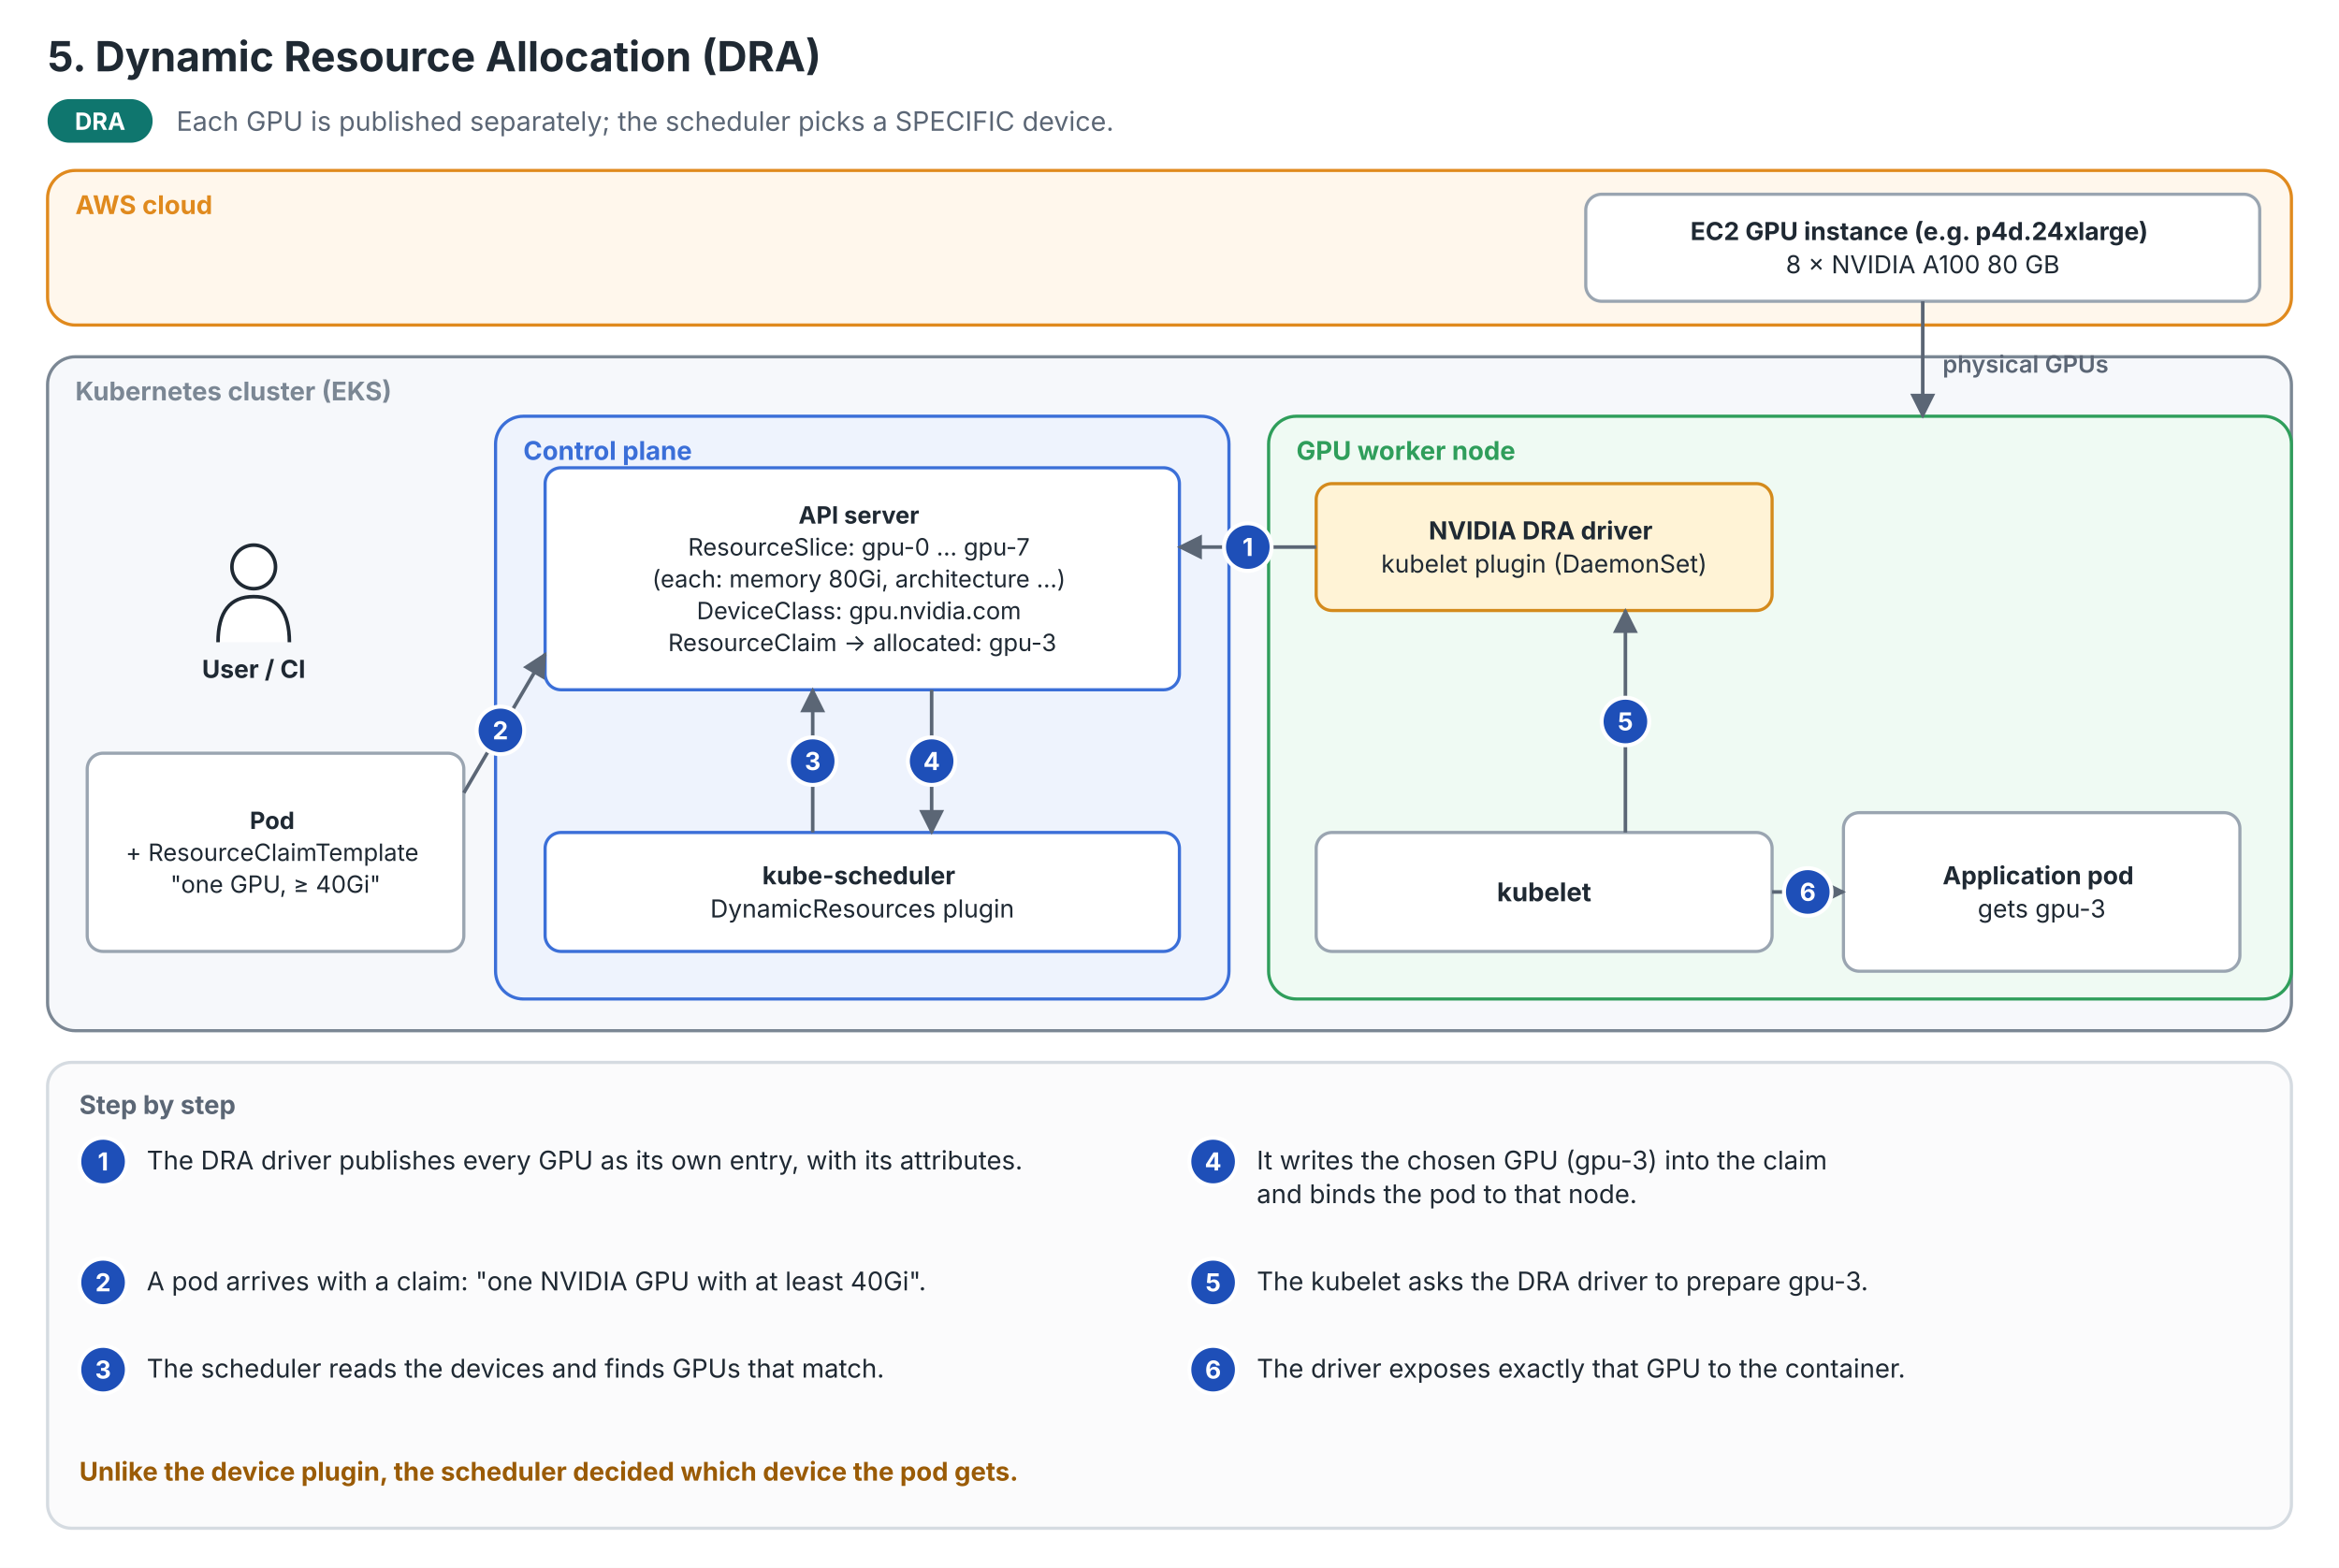
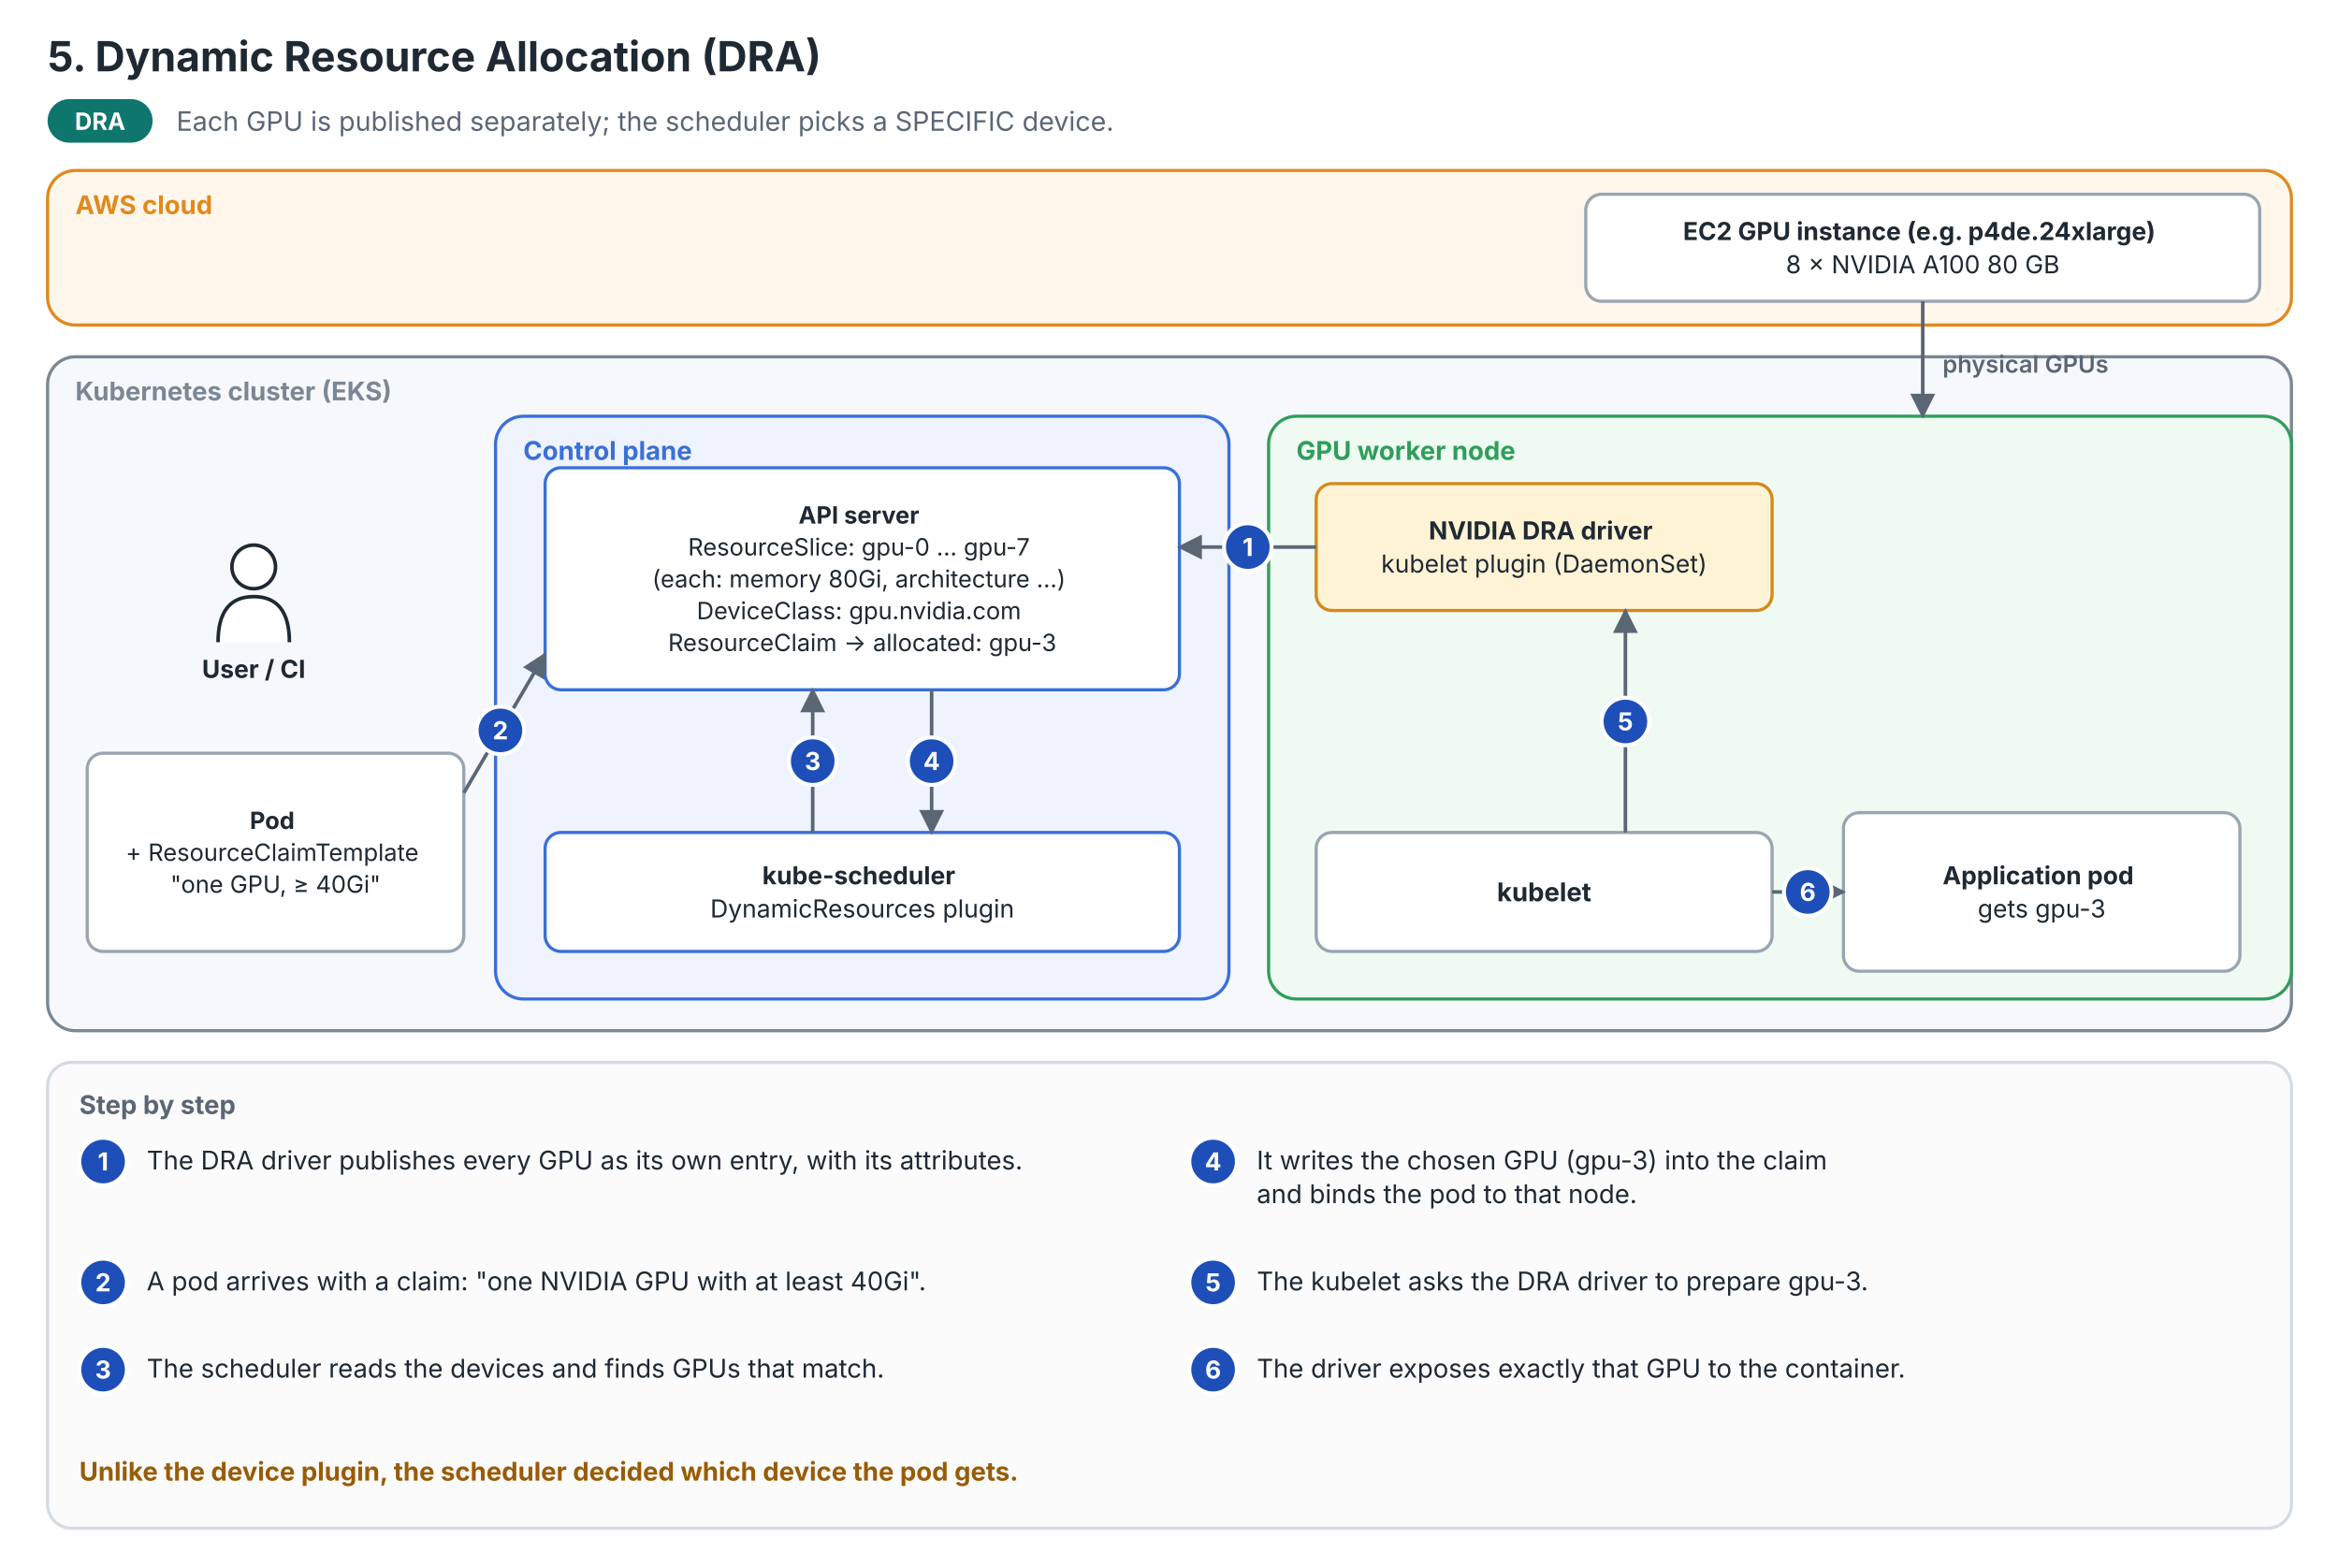
<svg xmlns="http://www.w3.org/2000/svg" viewBox="0 0 1180 791" width="1180" height="791" style="color-scheme: light">
  <rect width="100%" height="100%" fill="#ffffff" />
  <defs>
    <marker id="ar" viewBox="0 0 10 10" refX="9" refY="5" markerWidth="7" markerHeight="7" orient="auto-start-reverse">
      <path d="M0,0 L10,5 L0,10 z" fill="#5b6675" />
    </marker>
  </defs>
  <text x="24" y="36" font-family="Inter, Segoe UI, Helvetica, Arial, sans-serif" font-size="21" font-weight="700" fill="#1f2933" text-anchor="start">
    <tspan x="24" dy="0" font-weight="700" fill="#1f2933">5. Dynamic Resource Allocation (DRA)</tspan>
  </text>
  <rect x="24" y="50" width="53" height="22" rx="11" fill="#0f766e" />
  <text x="50.5" y="65.5" font-family="Inter, Segoe UI, Helvetica, Arial, sans-serif" font-size="12" font-weight="700" fill="#ffffff" text-anchor="middle">
    <tspan x="50.5" dy="0" font-weight="700" fill="#ffffff">DRA</tspan>
  </text>
  <text x="89" y="66" font-family="Inter, Segoe UI, Helvetica, Arial, sans-serif" font-size="13.5" font-weight="400" fill="#5b6675" text-anchor="start">
    <tspan x="89" dy="0" font-weight="400" fill="#5b6675">Each GPU is published separately; the scheduler picks a SPECIFIC device.</tspan>
  </text>
  <rect x="24" y="86" width="1132" height="78" rx="14" fill="#fff7ec" stroke="#e08a1e" stroke-width="1.6" />
  <text x="38" y="108" font-family="Inter, Segoe UI, Helvetica, Arial, sans-serif" font-size="13" font-weight="700" fill="#e08a1e" text-anchor="start">
    <tspan x="38" dy="0" font-weight="700" fill="#e08a1e">AWS cloud</tspan>
  </text>
  <rect x="800" y="98" width="340" height="54" rx="8" fill="#ffffff" stroke="#9aa5b1" stroke-width="1.6" />
  <text x="970.0" y="121.125" font-family="Inter, Segoe UI, Helvetica, Arial, sans-serif" font-size="12.5" font-weight="400" fill="#1f2933" text-anchor="middle">
-     <tspan x="970.0" dy="0" font-weight="700" fill="#1f2933">EC2 GPU instance (e.g. p4d.24xlarge)</tspan>
+     <tspan x="970.0" dy="0" font-weight="700" fill="#1f2933">EC2 GPU instance (e.g. p4de.24xlarge)</tspan>
    <tspan x="970.0" dy="16.75" font-weight="400" fill="#1f2933">8 × NVIDIA A100 80 GB</tspan>
  </text>
  <rect x="24" y="180" width="1132" height="340" rx="14" fill="#f6f8fb" stroke="#7b8794" stroke-width="1.6" />
  <text x="38" y="202" font-family="Inter, Segoe UI, Helvetica, Arial, sans-serif" font-size="13" font-weight="700" fill="#7b8794" text-anchor="start">
    <tspan x="38" dy="0" font-weight="700" fill="#7b8794">Kubernetes cluster (EKS)</tspan>
  </text>
  <rect x="250" y="210" width="370" height="294" rx="14" fill="#eef3fd" stroke="#3b6fd8" stroke-width="1.6" />
  <text x="264" y="232" font-family="Inter, Segoe UI, Helvetica, Arial, sans-serif" font-size="13" font-weight="700" fill="#3b6fd8" text-anchor="start">
    <tspan x="264" dy="0" font-weight="700" fill="#3b6fd8">Control plane</tspan>
  </text>
  <rect x="640" y="210" width="516" height="294" rx="14" fill="#effaf3" stroke="#2f9e5b" stroke-width="1.6" />
  <text x="654" y="232" font-family="Inter, Segoe UI, Helvetica, Arial, sans-serif" font-size="13" font-weight="700" fill="#2f9e5b" text-anchor="start">
    <tspan x="654" dy="0" font-weight="700" fill="#2f9e5b">GPU worker node</tspan>
  </text>
  <path d="M970,152 L970,210" stroke="#5b6675" stroke-width="1.8" fill="none" marker-end="url(#ar)" />
  <text x="980" y="188" font-family="Inter, Segoe UI, Helvetica, Arial, sans-serif" font-size="12" font-weight="600" fill="#5b6675" text-anchor="start">
    <tspan x="980" dy="0" font-weight="600" fill="#5b6675">physical GPUs</tspan>
  </text>
  <rect x="275" y="236" width="320" height="112" rx="8" fill="#ffffff" stroke="#3b6fd8" stroke-width="1.6" />
  <text x="435.0" y="264.16" font-family="Inter, Segoe UI, Helvetica, Arial, sans-serif" font-size="12" font-weight="400" fill="#1f2933" text-anchor="middle">
    <tspan x="435.0" dy="0" font-weight="700" fill="#1f2933">API server</tspan>
    <tspan x="435.0" dy="16.08" font-weight="400" fill="#1f2933">ResourceSlice: gpu-0 … gpu-7</tspan>
    <tspan x="435.0" dy="16.08" font-weight="400" fill="#1f2933">(each: memory 80Gi, architecture …)</tspan>
    <tspan x="435.0" dy="16.08" font-weight="400" fill="#1f2933">DeviceClass: gpu.nvidia.com</tspan>
    <tspan x="435.0" dy="16.08" font-weight="400" fill="#1f2933">ResourceClaim → allocated: gpu-3</tspan>
  </text>
  <rect x="275" y="420" width="320" height="60" rx="8" fill="#ffffff" stroke="#3b6fd8" stroke-width="1.6" />
  <text x="435.0" y="446.125" font-family="Inter, Segoe UI, Helvetica, Arial, sans-serif" font-size="12.5" font-weight="400" fill="#1f2933" text-anchor="middle">
    <tspan x="435.0" dy="0" font-weight="700" fill="#1f2933">kube-scheduler</tspan>
    <tspan x="435.0" dy="16.75" font-weight="400" fill="#1f2933">DynamicResources plugin</tspan>
  </text>
  <circle cx="128" cy="286" r="11" fill="#ffffff" stroke="#1f2933" stroke-width="1.8" />
  <path d="M110,324 Q110,301 128,301 Q146,301 146,324" fill="#ffffff" stroke="#1f2933" stroke-width="1.8" />
  <text x="128" y="342" font-family="Inter, Segoe UI, Helvetica, Arial, sans-serif" font-size="12.5" font-weight="700" fill="#1f2933" text-anchor="middle">
    <tspan x="128" dy="0" font-weight="700" fill="#1f2933">User / CI</tspan>
  </text>
  <rect x="44" y="380" width="190" height="100" rx="8" fill="#ffffff" stroke="#9aa5b1" stroke-width="1.6" />
  <text x="139.0" y="418.24" font-family="Inter, Segoe UI, Helvetica, Arial, sans-serif" font-size="12" font-weight="400" fill="#1f2933" text-anchor="middle">
    <tspan x="139.0" dy="0" font-weight="700" fill="#1f2933">Pod</tspan>
    <tspan x="139.0" dy="16.08" font-weight="400" fill="#1f2933">+ ResourceClaimTemplate</tspan>
    <tspan x="139.0" dy="16.08" font-weight="400" fill="#1f2933">"one GPU, ≥ 40Gi"</tspan>
  </text>
  <rect x="664" y="244" width="230" height="64" rx="8" fill="#fff3d6" stroke="#d48a1c" stroke-width="1.6" />
  <text x="779.0" y="272.125" font-family="Inter, Segoe UI, Helvetica, Arial, sans-serif" font-size="12.5" font-weight="400" fill="#1f2933" text-anchor="middle">
    <tspan x="779.0" dy="0" font-weight="700" fill="#1f2933">NVIDIA DRA driver</tspan>
    <tspan x="779.0" dy="16.75" font-weight="400" fill="#1f2933">kubelet plugin (DaemonSet)</tspan>
  </text>
  <rect x="664" y="420" width="230" height="60" rx="8" fill="#ffffff" stroke="#9aa5b1" stroke-width="1.6" />
  <text x="779.0" y="454.68" font-family="Inter, Segoe UI, Helvetica, Arial, sans-serif" font-size="13" font-weight="400" fill="#1f2933" text-anchor="middle">
    <tspan x="779.0" dy="0" font-weight="700" fill="#1f2933">kubelet</tspan>
  </text>
  <rect x="930" y="410" width="200" height="80" rx="8" fill="#ffffff" stroke="#9aa5b1" stroke-width="1.6" />
  <text x="1030.0" y="446.125" font-family="Inter, Segoe UI, Helvetica, Arial, sans-serif" font-size="12.5" font-weight="400" fill="#1f2933" text-anchor="middle">
    <tspan x="1030.0" dy="0" font-weight="700" fill="#1f2933">Application pod</tspan>
    <tspan x="1030.0" dy="16.75" font-weight="400" fill="#1f2933">gets gpu-3</tspan>
  </text>
  <path d="M664,276 L595,276" stroke="#5b6675" stroke-width="1.8" fill="none" marker-end="url(#ar)" />
  <circle cx="629.5" cy="276.0" r="12" fill="#1e4fb8" stroke="#ffffff" stroke-width="2" />
  <text x="629.5" y="280.5" font-family="Inter, Segoe UI, Helvetica, Arial, sans-serif" font-size="12.5" font-weight="700" fill="#ffffff" text-anchor="middle">
    <tspan x="629.5" dy="0" font-weight="700" fill="#ffffff">1</tspan>
  </text>
  <path d="M234,400 L275,330" stroke="#5b6675" stroke-width="1.8" fill="none" marker-end="url(#ar)" />
  <circle cx="252.45" cy="368.5" r="12" fill="#1e4fb8" stroke="#ffffff" stroke-width="2" />
  <text x="252.45" y="373.0" font-family="Inter, Segoe UI, Helvetica, Arial, sans-serif" font-size="12.5" font-weight="700" fill="#ffffff" text-anchor="middle">
    <tspan x="252.45" dy="0" font-weight="700" fill="#ffffff">2</tspan>
  </text>
  <path d="M410,420 L410,348" stroke="#5b6675" stroke-width="1.8" fill="none" marker-end="url(#ar)" />
  <circle cx="410.0" cy="384.0" r="12" fill="#1e4fb8" stroke="#ffffff" stroke-width="2" />
  <text x="410.0" y="388.5" font-family="Inter, Segoe UI, Helvetica, Arial, sans-serif" font-size="12.5" font-weight="700" fill="#ffffff" text-anchor="middle">
    <tspan x="410.0" dy="0" font-weight="700" fill="#ffffff">3</tspan>
  </text>
  <path d="M470,348 L470,420" stroke="#5b6675" stroke-width="1.8" fill="none" marker-end="url(#ar)" />
  <circle cx="470.0" cy="384.0" r="12" fill="#1e4fb8" stroke="#ffffff" stroke-width="2" />
  <text x="470.0" y="388.5" font-family="Inter, Segoe UI, Helvetica, Arial, sans-serif" font-size="12.5" font-weight="700" fill="#ffffff" text-anchor="middle">
    <tspan x="470.0" dy="0" font-weight="700" fill="#ffffff">4</tspan>
  </text>
  <path d="M820,420 L820,308" stroke="#5b6675" stroke-width="1.8" fill="none" marker-end="url(#ar)" />
  <circle cx="820.0" cy="364.0" r="12" fill="#1e4fb8" stroke="#ffffff" stroke-width="2" />
  <text x="820.0" y="368.5" font-family="Inter, Segoe UI, Helvetica, Arial, sans-serif" font-size="12.5" font-weight="700" fill="#ffffff" text-anchor="middle">
    <tspan x="820.0" dy="0" font-weight="700" fill="#ffffff">5</tspan>
  </text>
  <path d="M894,450 L930,450" stroke="#5b6675" stroke-width="1.8" fill="none" marker-end="url(#ar)" />
  <circle cx="912.0" cy="450.0" r="12" fill="#1e4fb8" stroke="#ffffff" stroke-width="2" />
  <text x="912.0" y="454.5" font-family="Inter, Segoe UI, Helvetica, Arial, sans-serif" font-size="12.5" font-weight="700" fill="#ffffff" text-anchor="middle">
    <tspan x="912.0" dy="0" font-weight="700" fill="#ffffff">6</tspan>
  </text>
  <rect x="24" y="536" width="1132" height="235" rx="12" fill="#fbfbfc" stroke="#d5dbe1" stroke-width="1.6" />
  <text x="40" y="562" font-family="Inter, Segoe UI, Helvetica, Arial, sans-serif" font-size="13" font-weight="700" fill="#5b6675" text-anchor="start">
    <tspan x="40" dy="0" font-weight="700" fill="#5b6675">Step by step</tspan>
  </text>
  <circle cx="52" cy="586" r="12" fill="#1e4fb8" stroke="#ffffff" stroke-width="2" />
  <text x="52" y="590.5" font-family="Inter, Segoe UI, Helvetica, Arial, sans-serif" font-size="12.5" font-weight="700" fill="#ffffff" text-anchor="middle">
    <tspan x="52" dy="0" font-weight="700" fill="#ffffff">1</tspan>
  </text>
  <text x="74" y="590" font-family="Inter, Segoe UI, Helvetica, Arial, sans-serif" font-size="13" font-weight="400" fill="#1f2933" text-anchor="start">
    <tspan x="74" dy="0" font-weight="400" fill="#1f2933">The DRA driver publishes every GPU as its own entry, with its attributes.</tspan>
  </text>
  <circle cx="52" cy="647" r="12" fill="#1e4fb8" stroke="#ffffff" stroke-width="2" />
  <text x="52" y="651.5" font-family="Inter, Segoe UI, Helvetica, Arial, sans-serif" font-size="12.5" font-weight="700" fill="#ffffff" text-anchor="middle">
    <tspan x="52" dy="0" font-weight="700" fill="#ffffff">2</tspan>
  </text>
  <text x="74" y="651" font-family="Inter, Segoe UI, Helvetica, Arial, sans-serif" font-size="13" font-weight="400" fill="#1f2933" text-anchor="start">
    <tspan x="74" dy="0" font-weight="400" fill="#1f2933">A pod arrives with a claim: "one NVIDIA GPU with at least 40Gi".</tspan>
  </text>
  <circle cx="52" cy="691" r="12" fill="#1e4fb8" stroke="#ffffff" stroke-width="2" />
  <text x="52" y="695.5" font-family="Inter, Segoe UI, Helvetica, Arial, sans-serif" font-size="12.5" font-weight="700" fill="#ffffff" text-anchor="middle">
    <tspan x="52" dy="0" font-weight="700" fill="#ffffff">3</tspan>
  </text>
  <text x="74" y="695" font-family="Inter, Segoe UI, Helvetica, Arial, sans-serif" font-size="13" font-weight="400" fill="#1f2933" text-anchor="start">
    <tspan x="74" dy="0" font-weight="400" fill="#1f2933">The scheduler reads the devices and finds GPUs that match.</tspan>
  </text>
  <circle cx="612" cy="586" r="12" fill="#1e4fb8" stroke="#ffffff" stroke-width="2" />
  <text x="612" y="590.5" font-family="Inter, Segoe UI, Helvetica, Arial, sans-serif" font-size="12.5" font-weight="700" fill="#ffffff" text-anchor="middle">
    <tspan x="612" dy="0" font-weight="700" fill="#ffffff">4</tspan>
  </text>
  <text x="634" y="590" font-family="Inter, Segoe UI, Helvetica, Arial, sans-serif" font-size="13" font-weight="400" fill="#1f2933" text-anchor="start">
    <tspan x="634" dy="0" font-weight="400" fill="#1f2933">It writes the chosen GPU (gpu-3) into the claim</tspan>
    <tspan x="634" dy="17" font-weight="400" fill="#1f2933">and binds the pod to that node.</tspan>
  </text>
  <circle cx="612" cy="647" r="12" fill="#1e4fb8" stroke="#ffffff" stroke-width="2" />
  <text x="612" y="651.5" font-family="Inter, Segoe UI, Helvetica, Arial, sans-serif" font-size="12.5" font-weight="700" fill="#ffffff" text-anchor="middle">
    <tspan x="612" dy="0" font-weight="700" fill="#ffffff">5</tspan>
  </text>
  <text x="634" y="651" font-family="Inter, Segoe UI, Helvetica, Arial, sans-serif" font-size="13" font-weight="400" fill="#1f2933" text-anchor="start">
    <tspan x="634" dy="0" font-weight="400" fill="#1f2933">The kubelet asks the DRA driver to prepare gpu-3.</tspan>
  </text>
  <circle cx="612" cy="691" r="12" fill="#1e4fb8" stroke="#ffffff" stroke-width="2" />
  <text x="612" y="695.5" font-family="Inter, Segoe UI, Helvetica, Arial, sans-serif" font-size="12.5" font-weight="700" fill="#ffffff" text-anchor="middle">
    <tspan x="612" dy="0" font-weight="700" fill="#ffffff">6</tspan>
  </text>
  <text x="634" y="695" font-family="Inter, Segoe UI, Helvetica, Arial, sans-serif" font-size="13" font-weight="400" fill="#1f2933" text-anchor="start">
    <tspan x="634" dy="0" font-weight="400" fill="#1f2933">The driver exposes exactly that GPU to the container.</tspan>
  </text>
  <text x="40" y="747" font-family="Inter, Segoe UI, Helvetica, Arial, sans-serif" font-size="13" font-weight="700" fill="#9a5b06" text-anchor="start">
    <tspan x="40" dy="0" font-weight="700" fill="#9a5b06">Unlike the device plugin, the scheduler decided which device the pod gets.</tspan>
  </text>
</svg>
